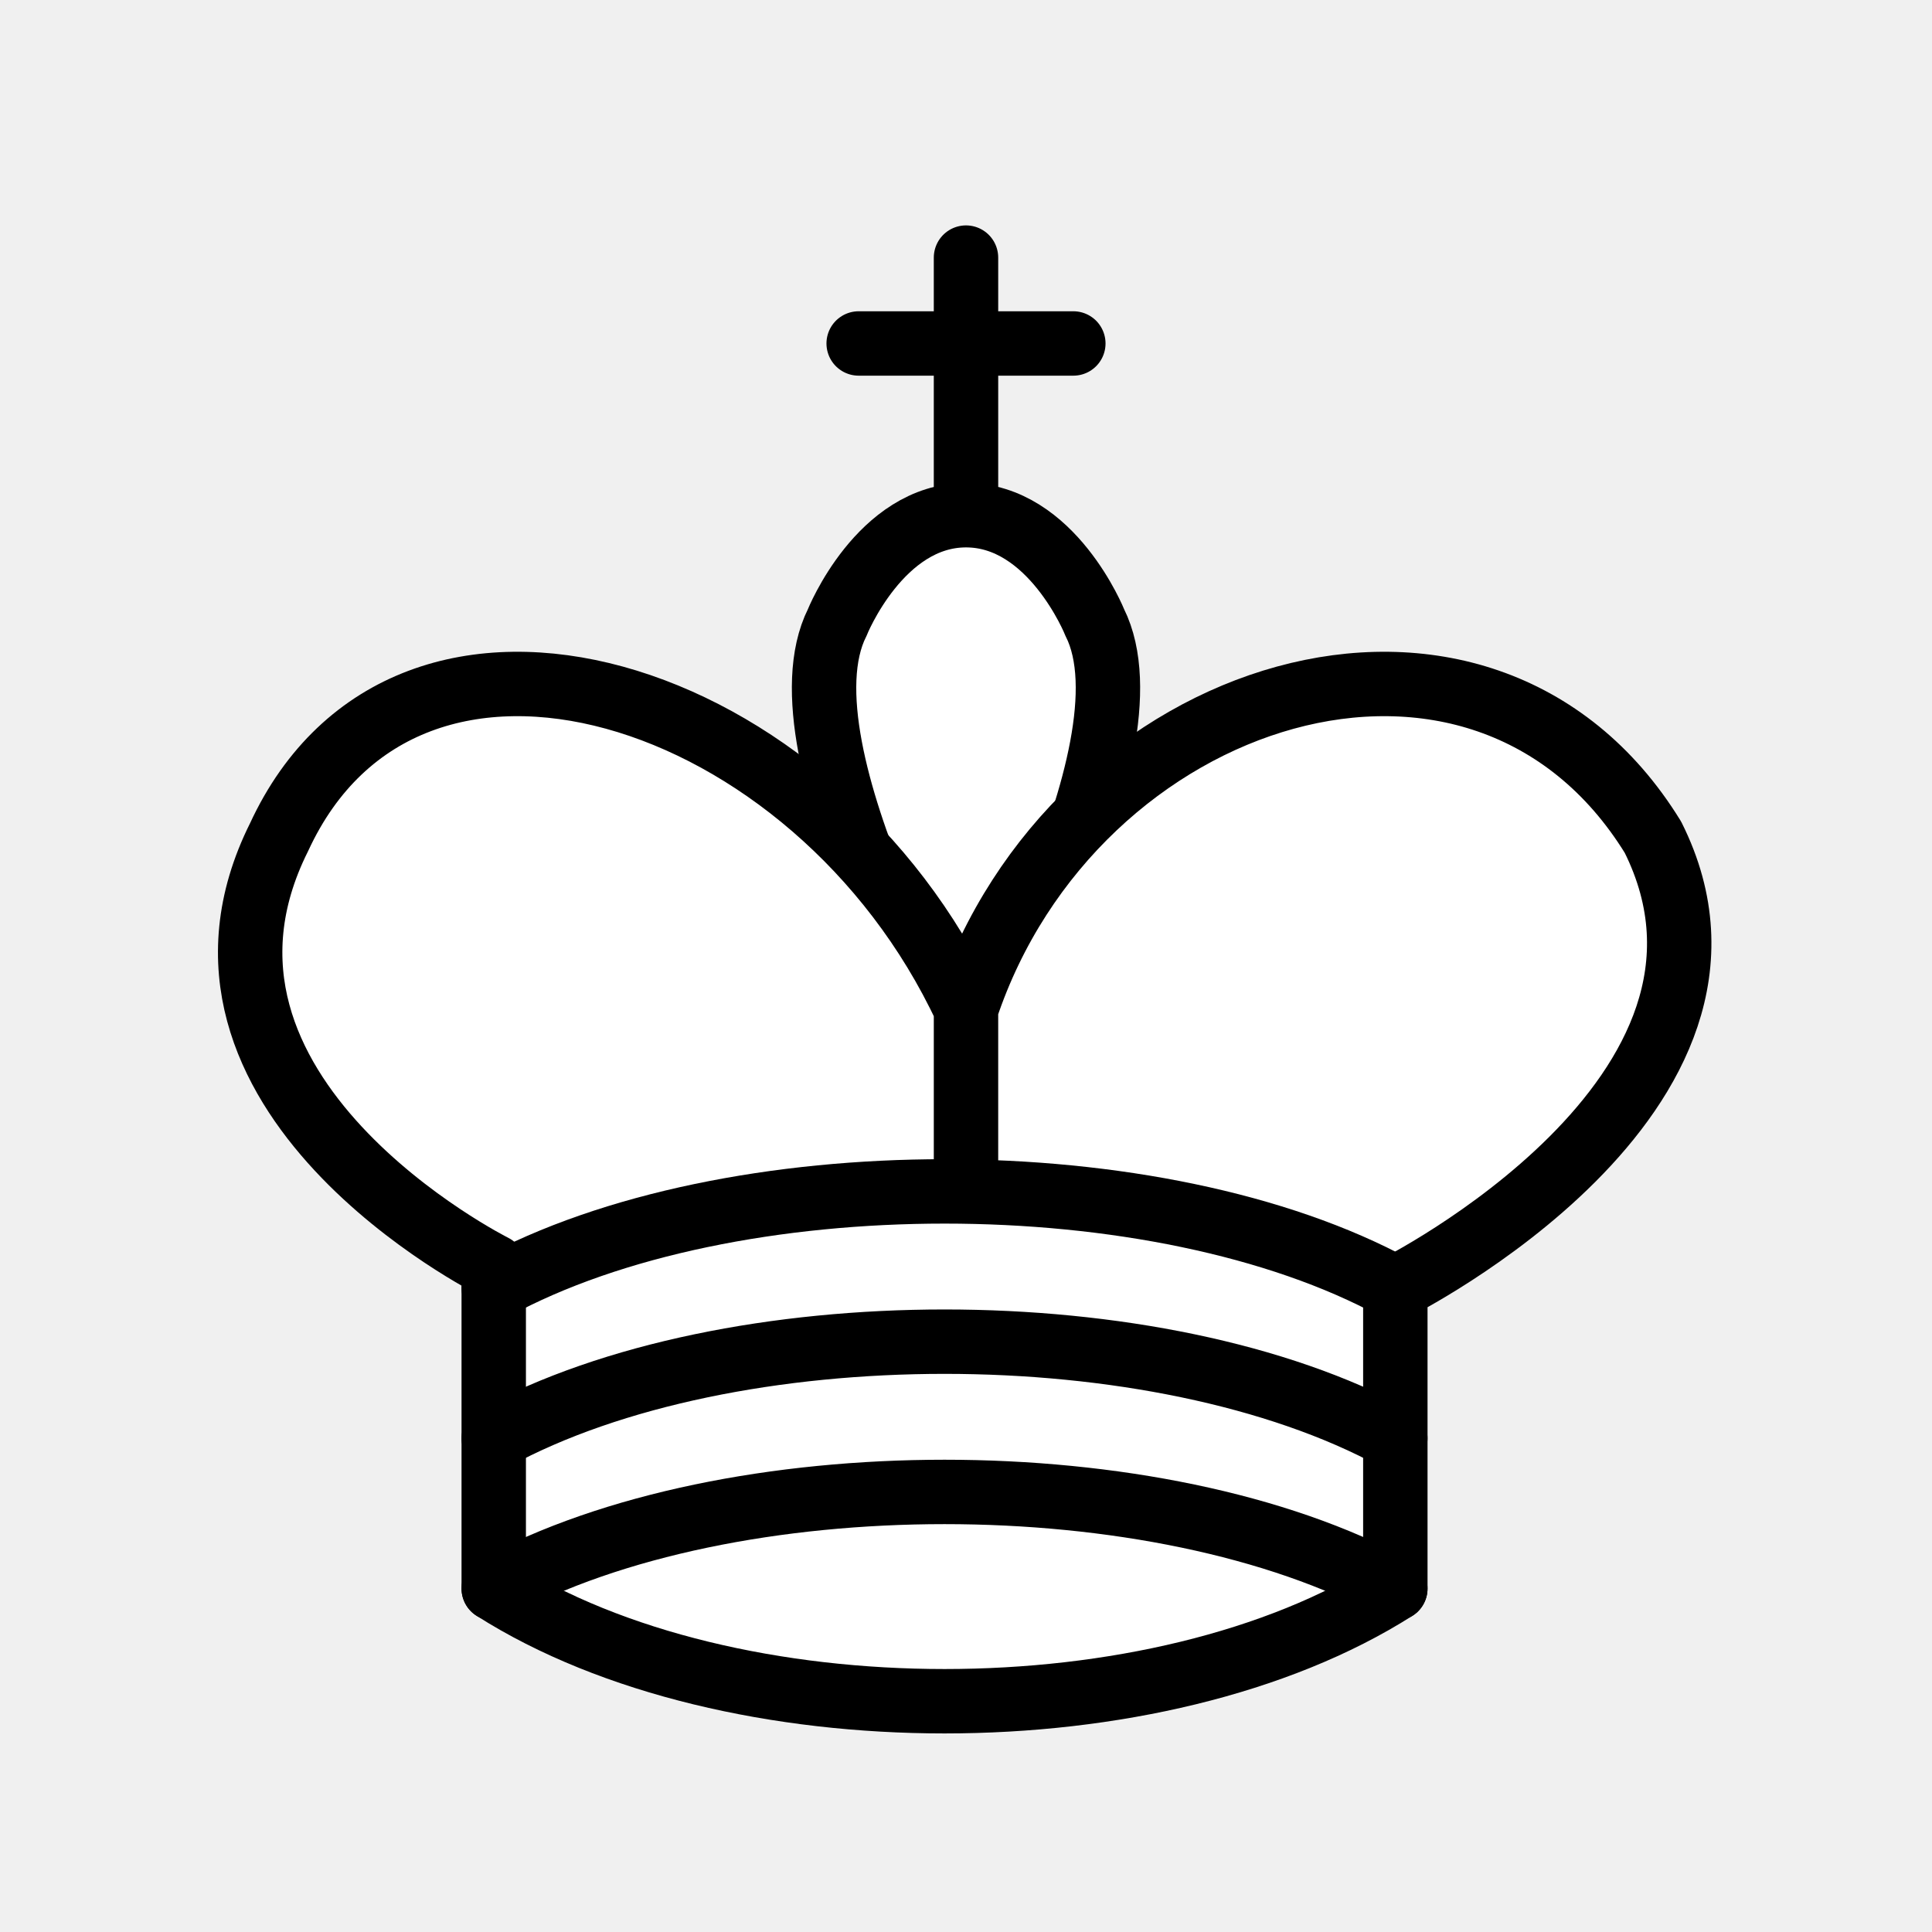
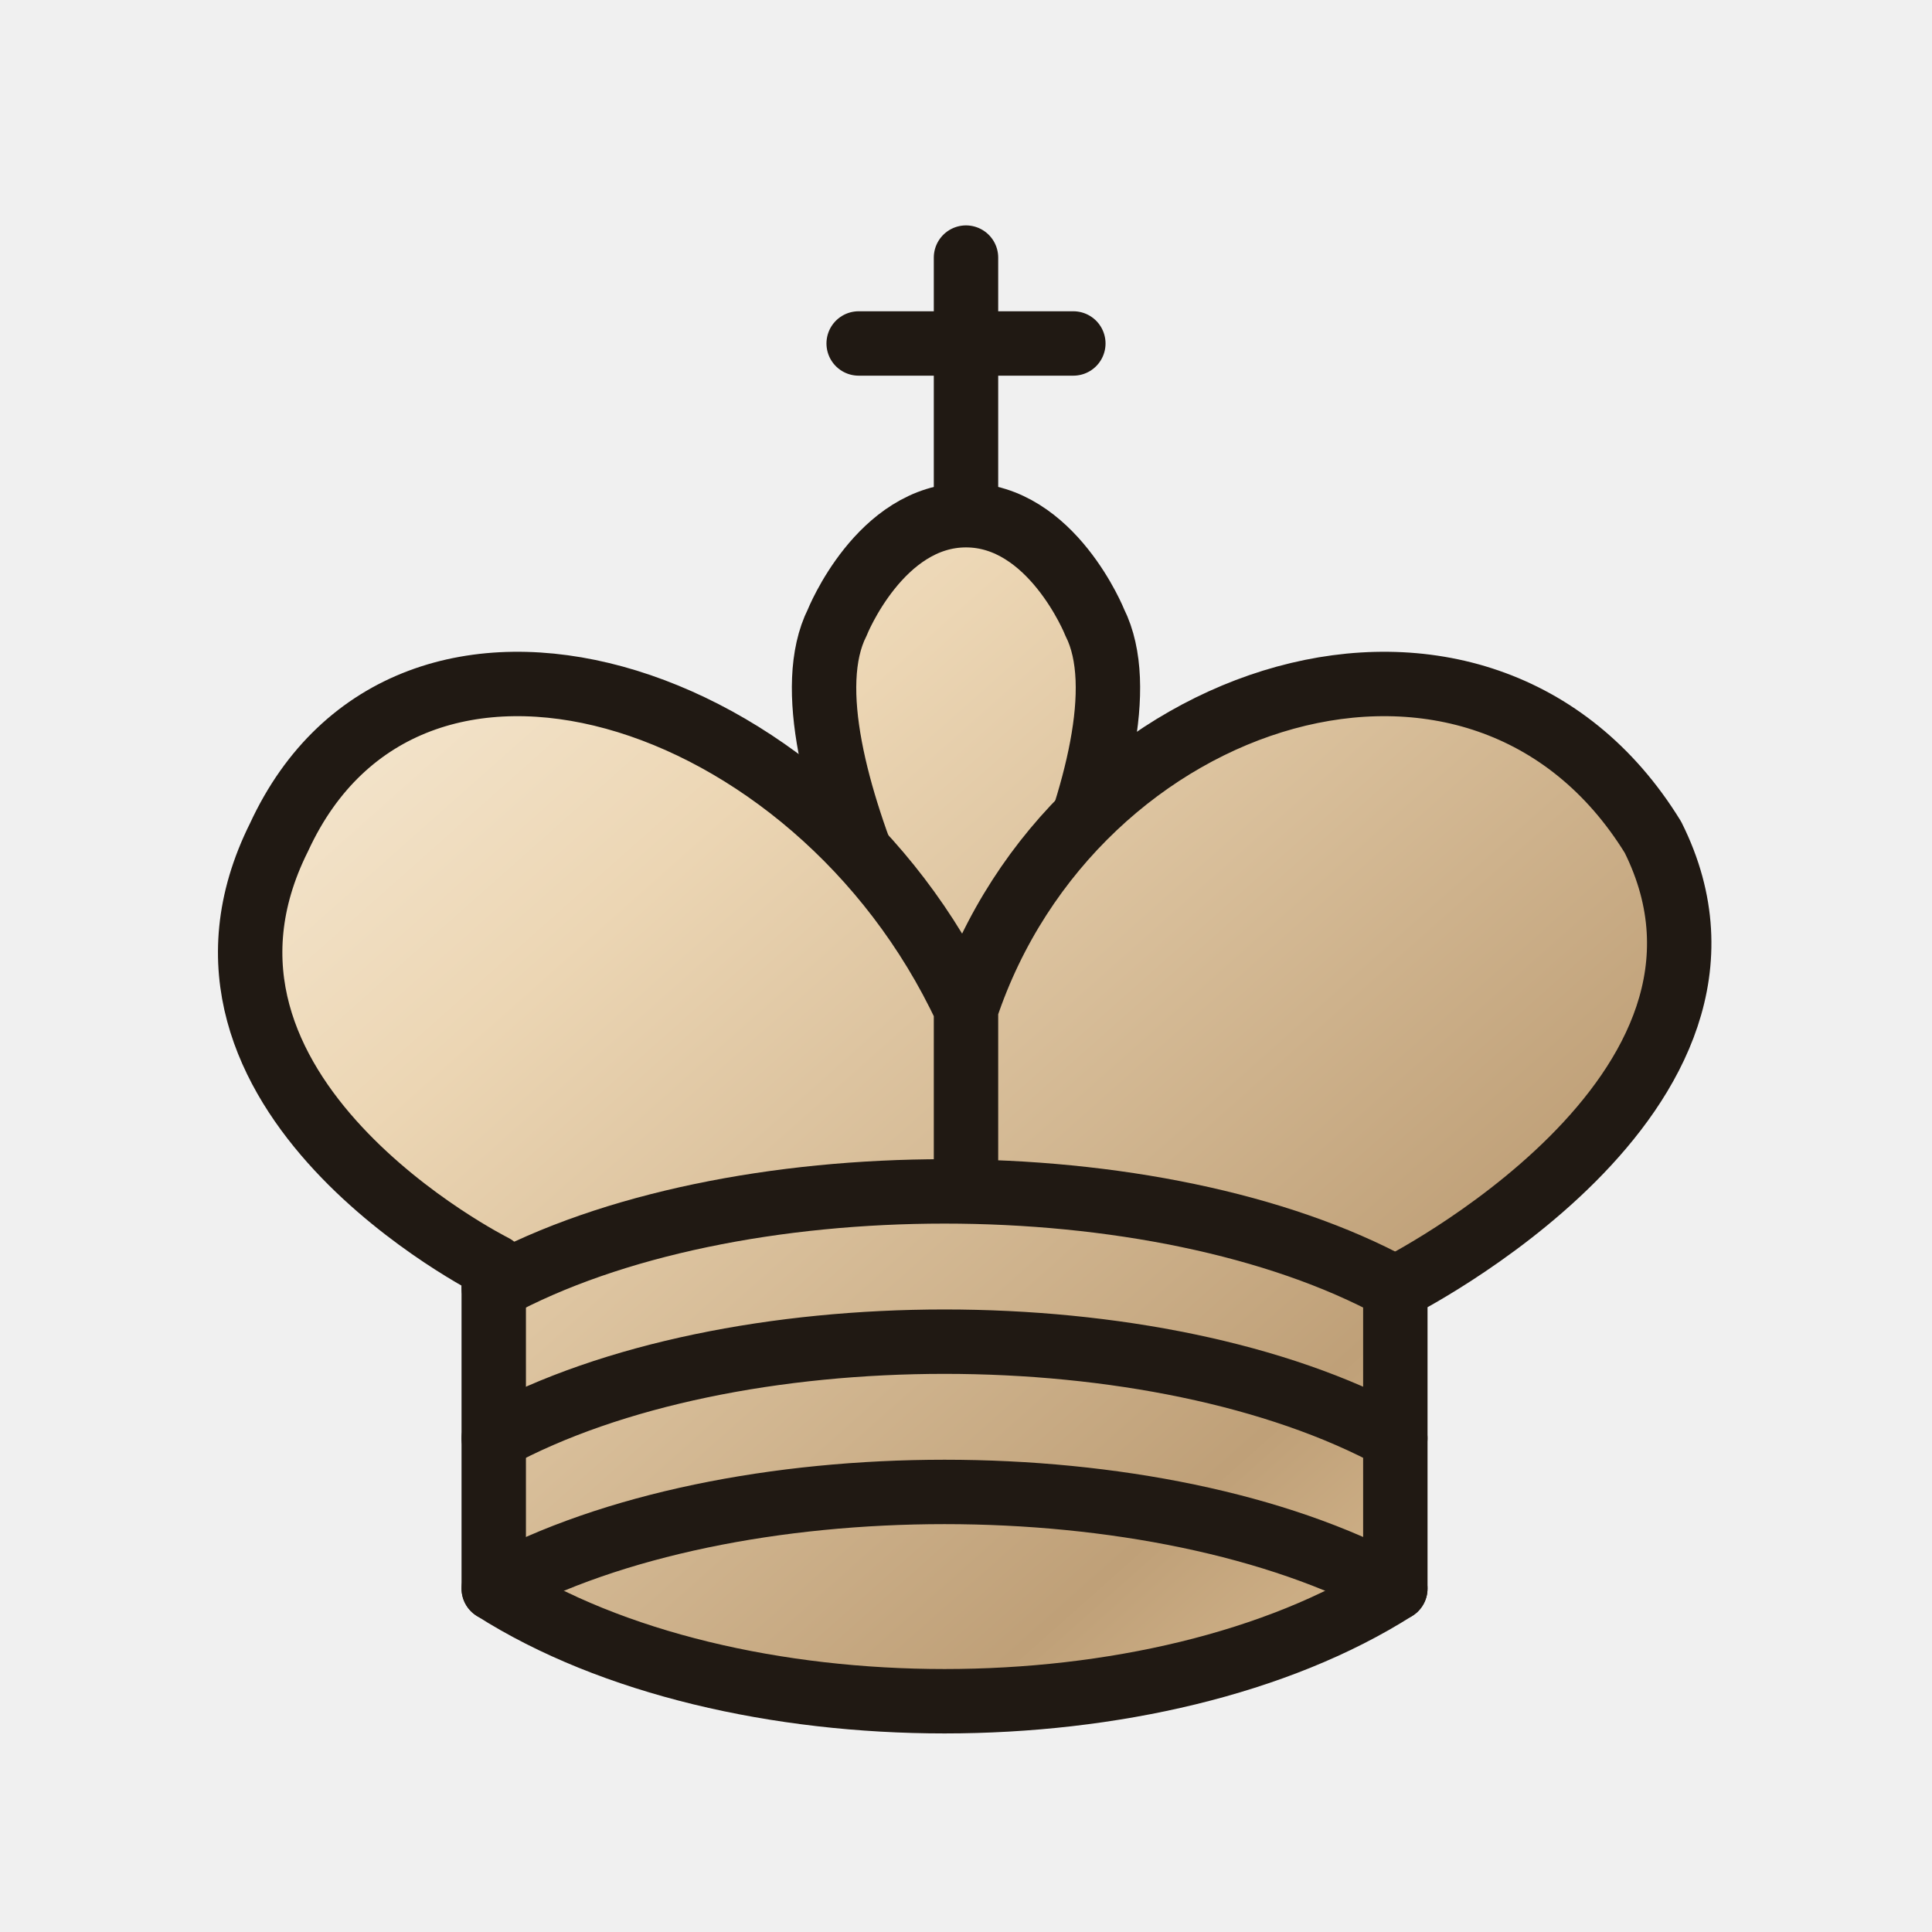
<svg xmlns="http://www.w3.org/2000/svg" style="color-scheme:light only" viewBox="0 0 45 45">
-   <g fill="none" fill-rule="evenodd" stroke="#000" stroke-linecap="round" stroke-linejoin="round" stroke-width="1.5">
+   <defs>
+     <linearGradient id="piece-finish" gradientUnits="userSpaceOnUse" x1="6" y1="4" x2="38" y2="40">
+       <stop offset="0" stop-color="#fffaf0" />
+       <stop offset=".38" stop-color="#ecd6b4" />
+       <stop offset=".78" stop-color="#bfa078" />
+       <stop offset="1" stop-color="#e6c99e" />
+     </linearGradient>
+   </defs>
+   <g fill="none" fill-rule="evenodd" stroke="#201913" stroke-linecap="round" stroke-linejoin="round" stroke-width="1.5">
    <path stroke-linejoin="miter" d="M22.5 11.63V6M20 8h5" />
-     <path fill="#fff" stroke-linecap="butt" stroke-linejoin="miter" d="M22.5 25s4.5-7.5 3-10.5c0 0-1-2.5-3-2.5s-3 2.5-3 2.5c-1.5 3 3 10.5 3 10.5" />
-     <path fill="#fff" d="M11.5 37c5.5 3.5 15.5 3.5 21 0v-7s9-4.5 6-10.5c-4-6.5-13.5-3.5-16 4V27v-3.5c-3.5-7.5-13-10.5-16-4-3 6 5 10 5 10z" />
+     <path fill="url(#piece-finish)" stroke-linecap="butt" stroke-linejoin="miter" d="M22.5 25s4.5-7.5 3-10.5c0 0-1-2.5-3-2.5s-3 2.5-3 2.5c-1.5 3 3 10.5 3 10.5" />
+     <path fill="url(#piece-finish)" d="M11.5 37c5.5 3.5 15.5 3.5 21 0v-7s9-4.5 6-10.5c-4-6.5-13.5-3.5-16 4V27v-3.5c-3.5-7.5-13-10.5-16-4-3 6 5 10 5 10z" />
    <path d="M11.5 30c5.5-3 15.5-3 21 0m-21 3.5c5.5-3 15.5-3 21 0m-21 3.5c5.5-3 15.5-3 21 0" />
  </g>
</svg>
